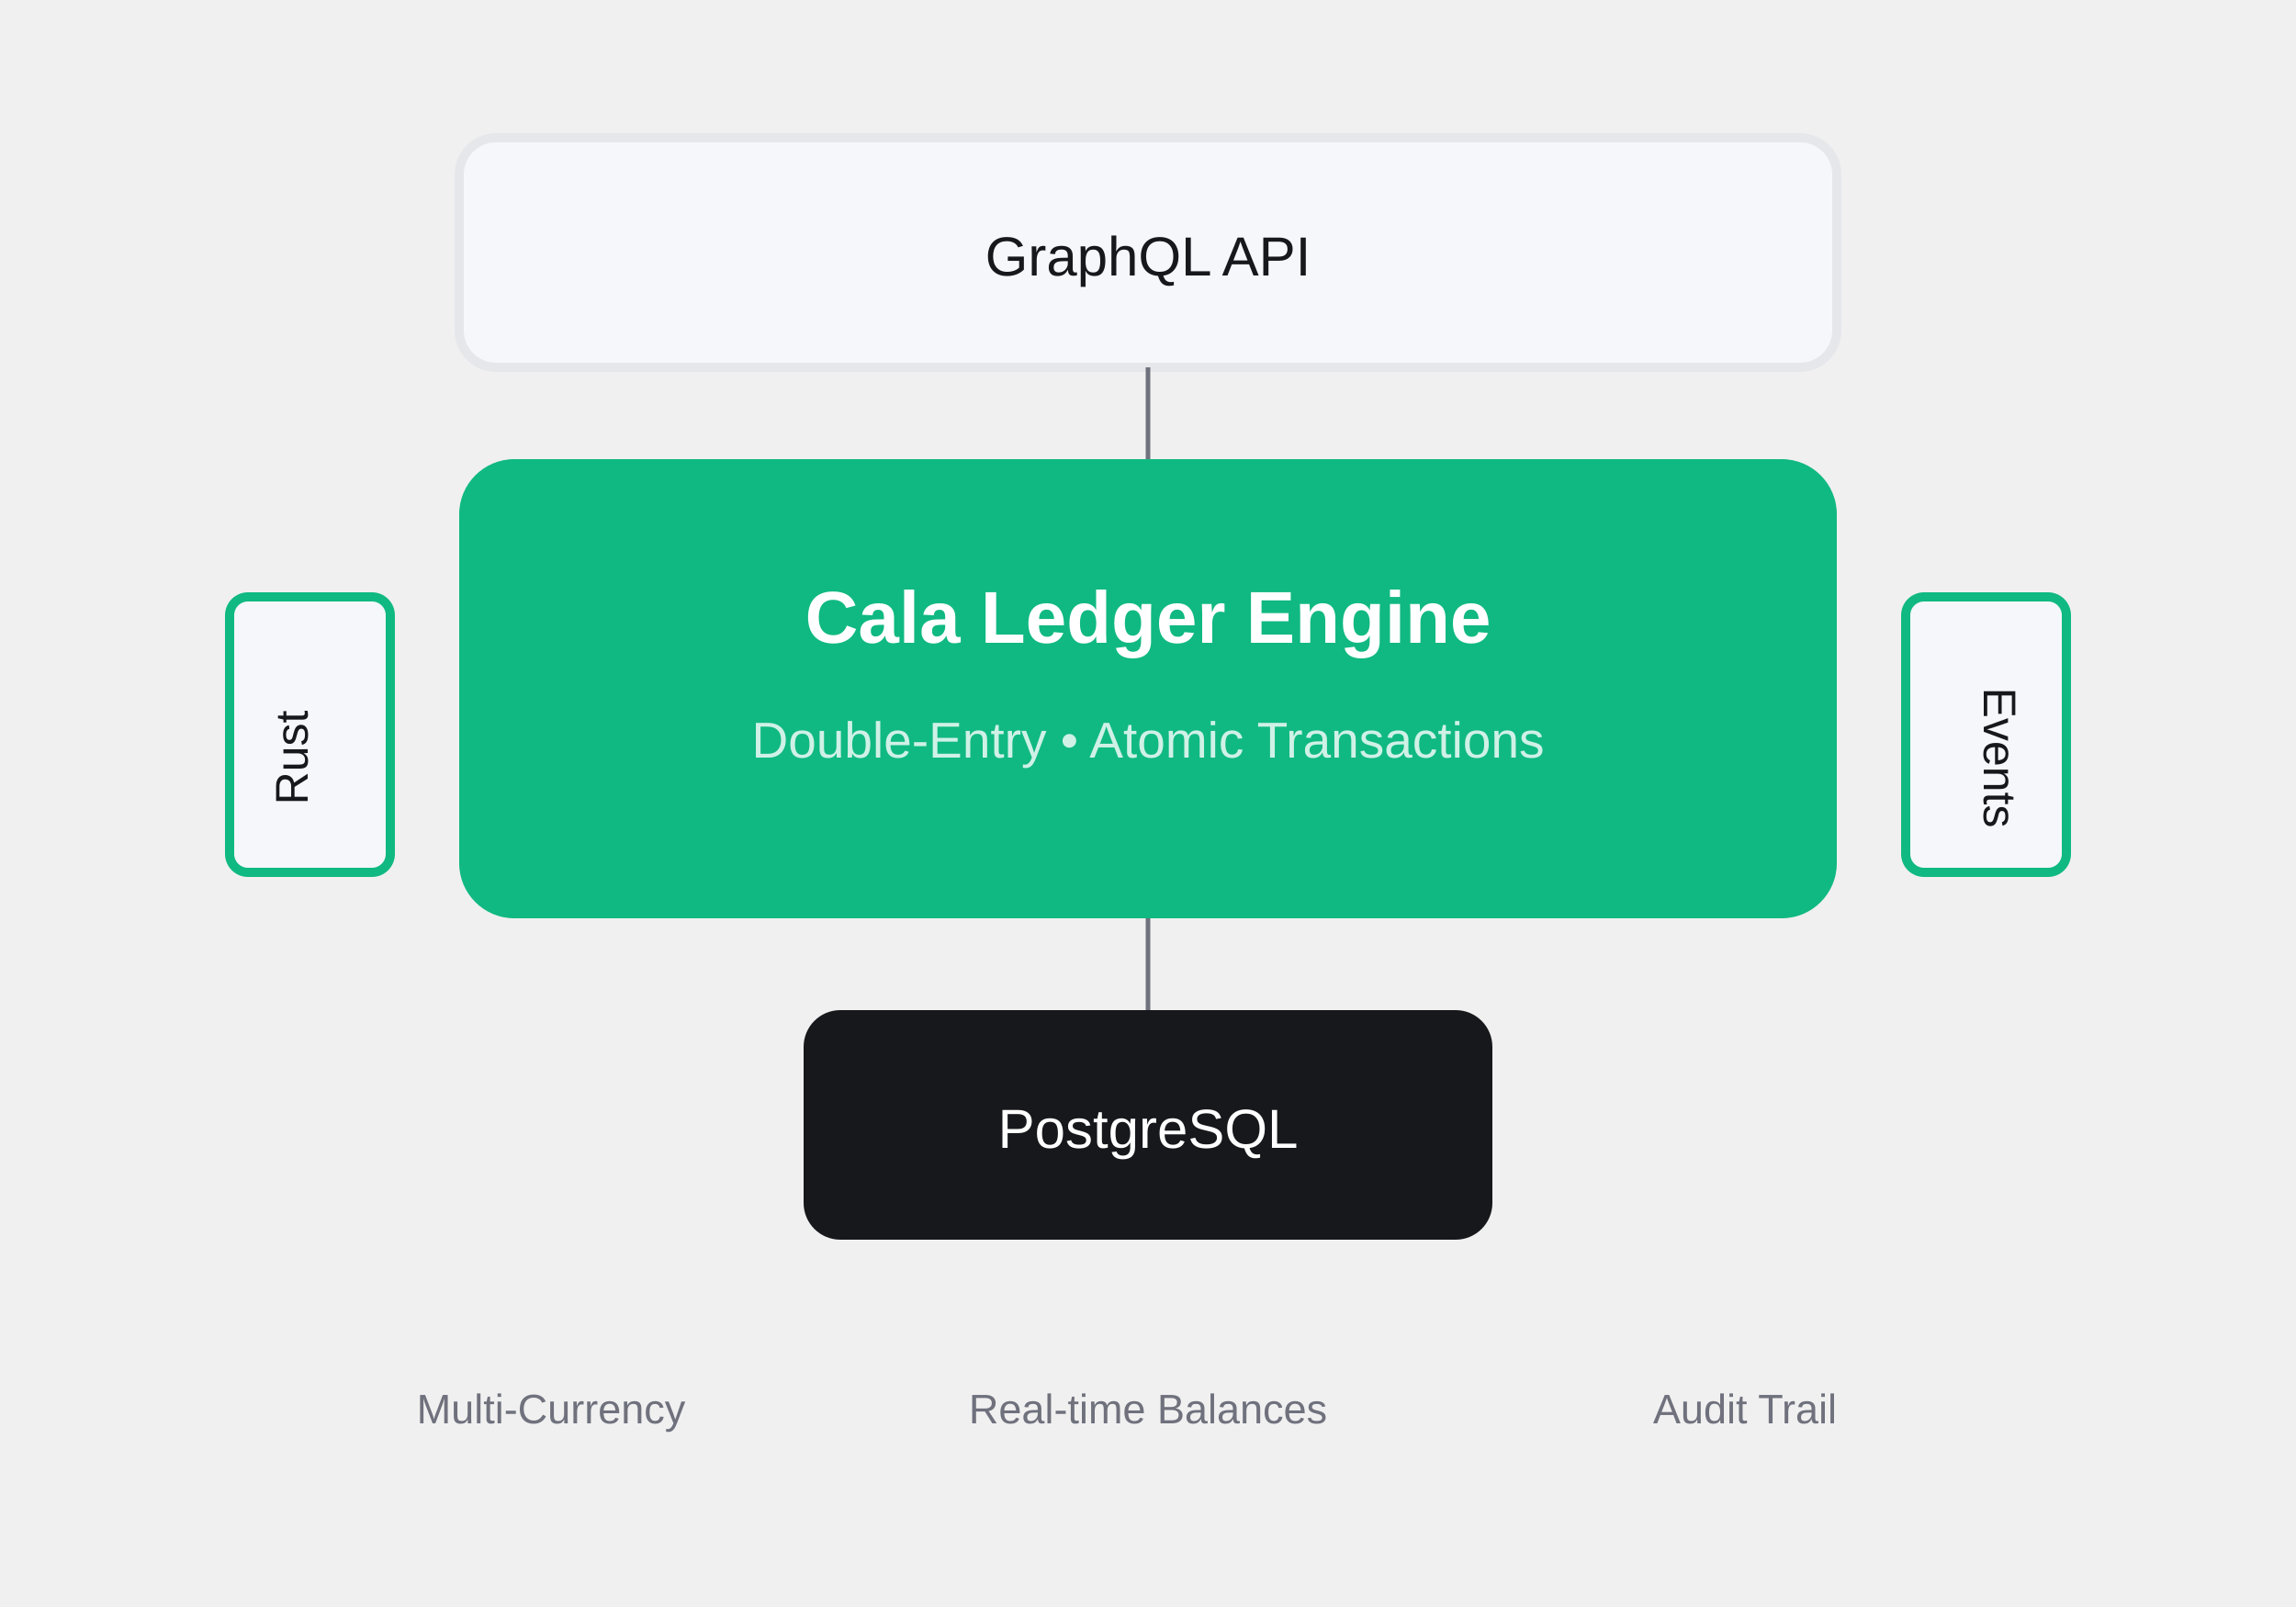
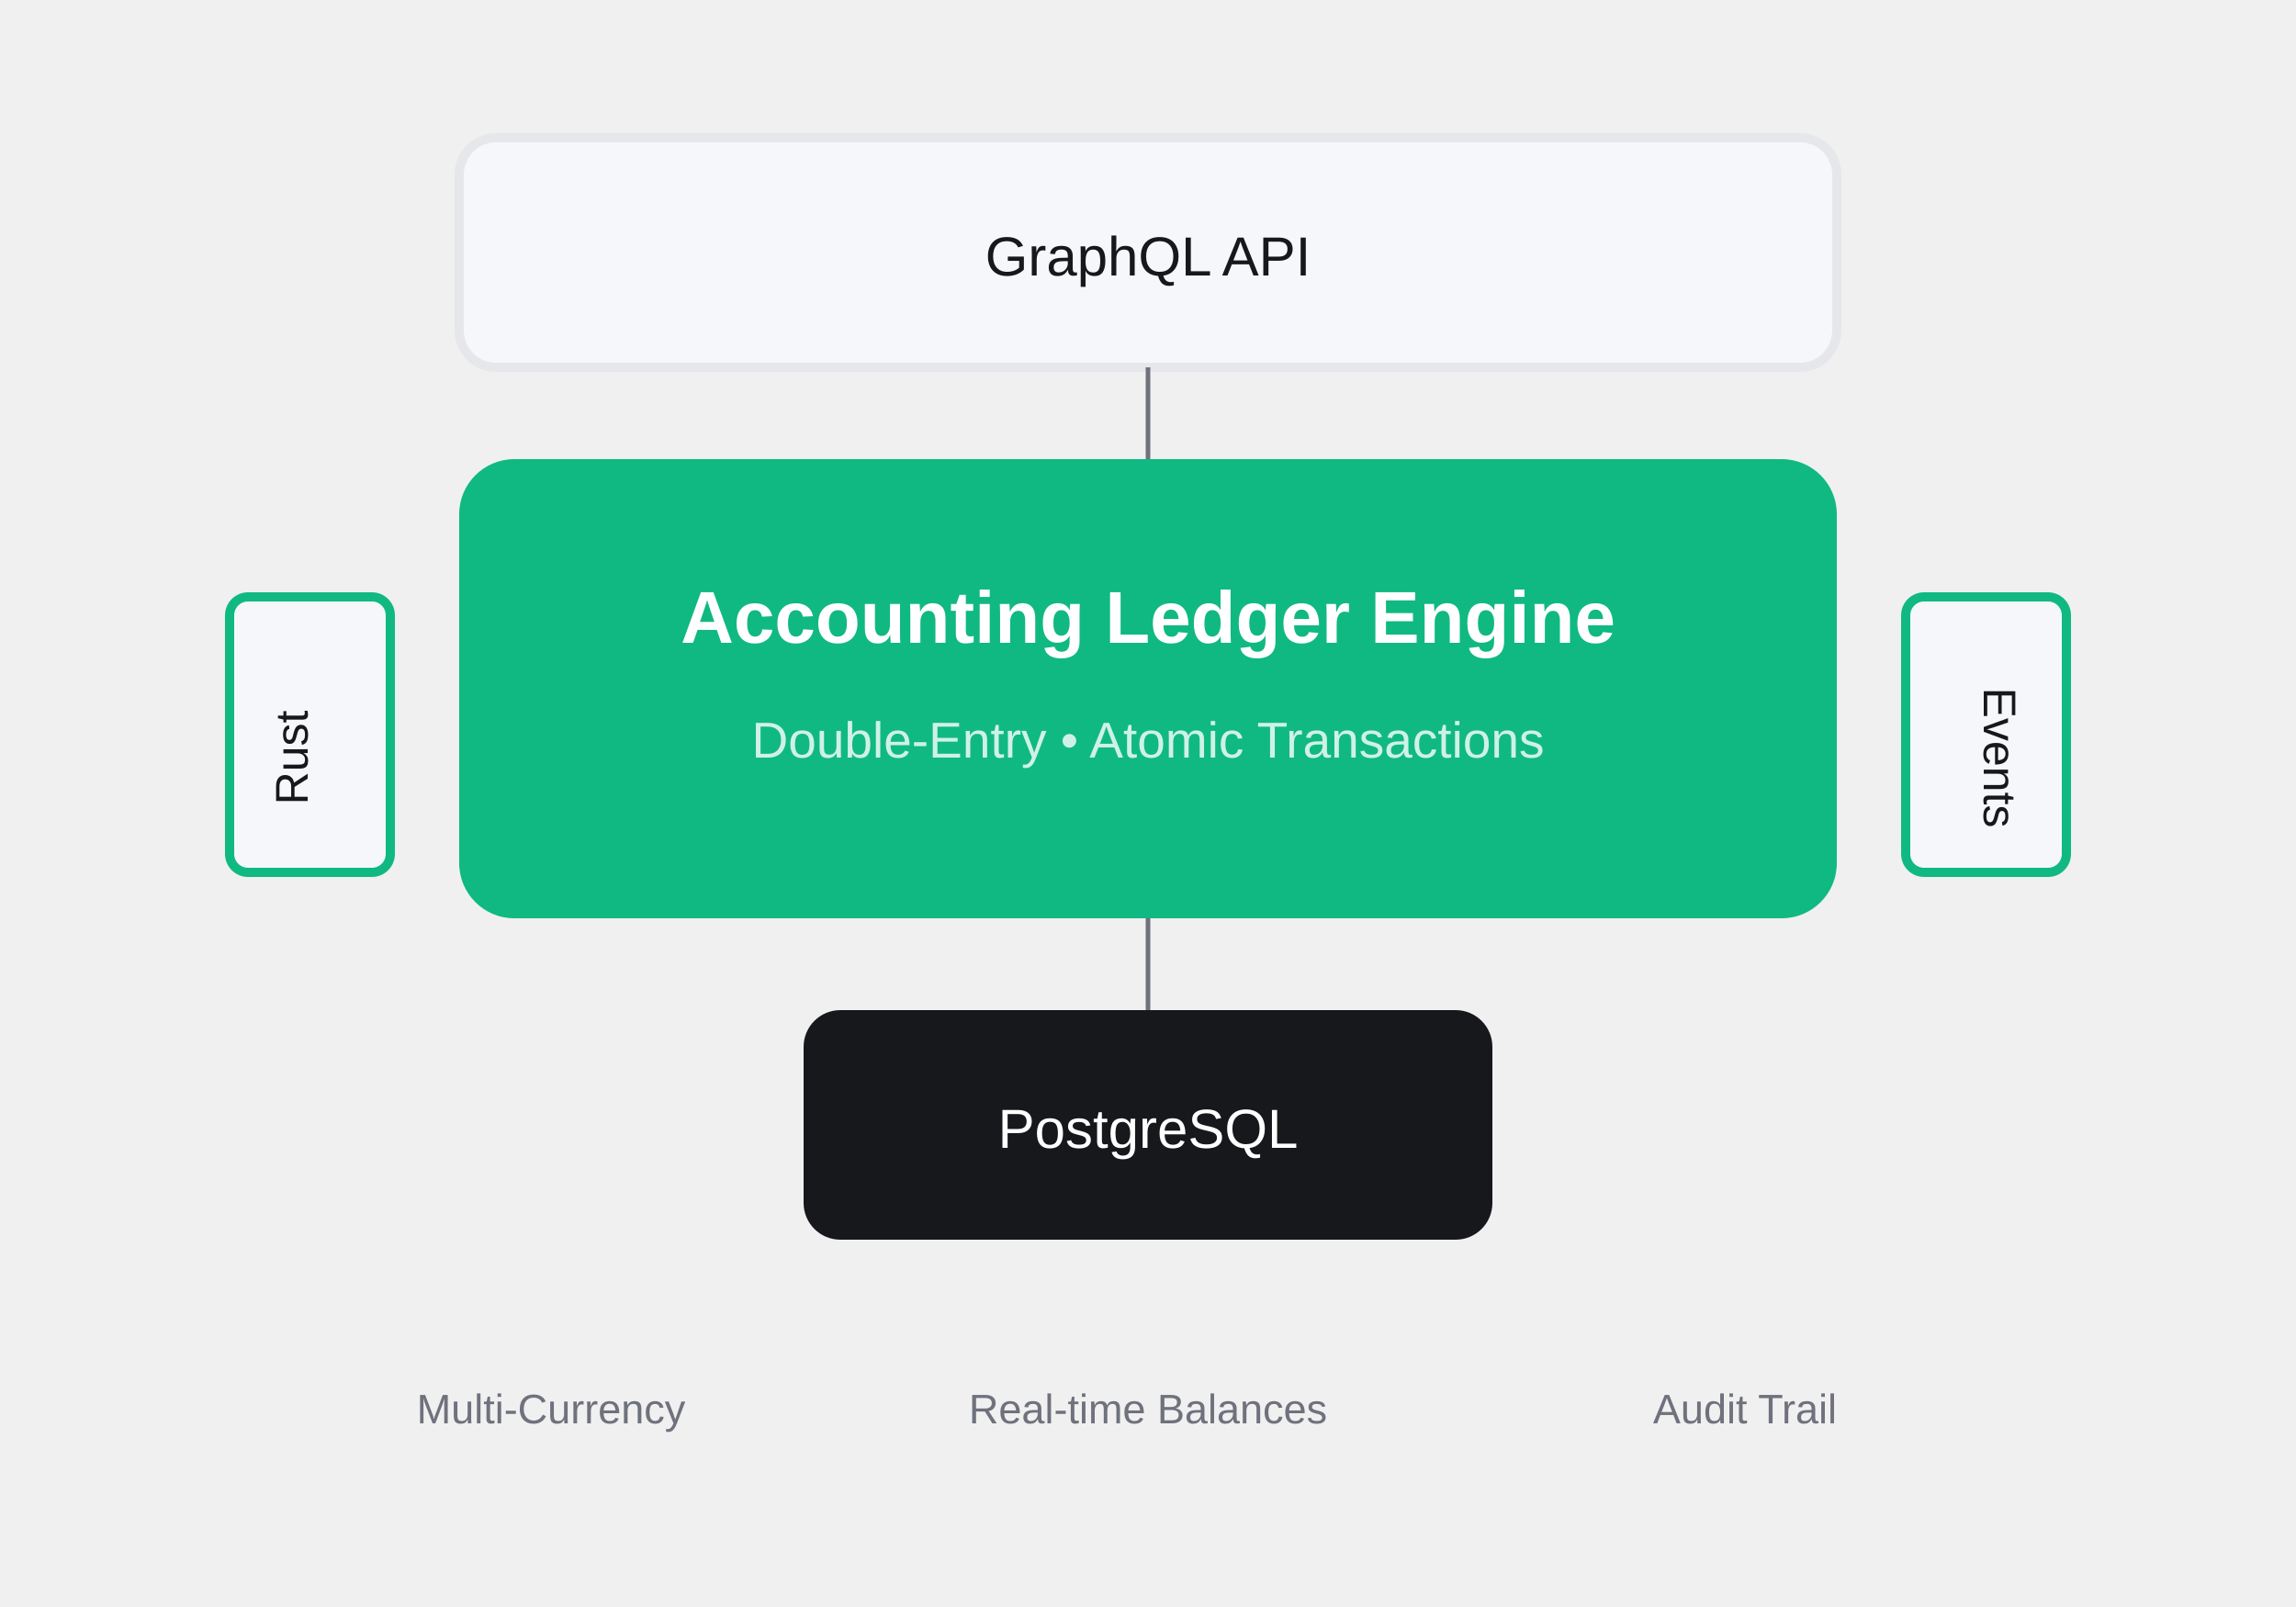
<svg xmlns="http://www.w3.org/2000/svg" width="500" height="350" viewBox="0 0 500 350" fill="none">
  <rect x="100" y="30" width="300" height="50" rx="8" fill="#f5f7fa" stroke="#e5e7eb" stroke-width="2" />
  <text x="250" y="60" font-family="Arial, sans-serif" font-size="12" fill="#17181c" text-anchor="middle">GraphQL API</text>
  <rect x="100" y="100" width="300" height="100" rx="12" fill="#10b981" />
-   <text x="250" y="140" font-family="Arial, sans-serif" font-size="16" font-weight="600" fill="white" text-anchor="middle">Cala Ledger Engine</text>
+   <text x="250" y="140" font-family="Arial, sans-serif" font-size="16" font-weight="600" fill="white" text-anchor="middle">Accounting Ledger Engine</text>
  <text x="250" y="165" font-family="Arial, sans-serif" font-size="11" fill="rgba(255,255,255,0.8)" text-anchor="middle">Double-Entry • Atomic Transactions</text>
  <rect x="175" y="220" width="150" height="50" rx="8" fill="#17181c" />
  <text x="250" y="250" font-family="Arial, sans-serif" font-size="12" fill="white" text-anchor="middle">PostgreSQL</text>
  <rect x="50" y="130" width="35" height="60" rx="4" fill="#f5f7fa" stroke="#10b981" stroke-width="2" />
  <text x="67" y="165" font-family="Arial, sans-serif" font-size="10" fill="#17181c" text-anchor="middle" transform="rotate(-90 67 165)">Rust</text>
  <rect x="415" y="130" width="35" height="60" rx="4" fill="#f5f7fa" stroke="#10b981" stroke-width="2" />
  <text x="432" y="165" font-family="Arial, sans-serif" font-size="10" fill="#17181c" text-anchor="middle" transform="rotate(90 432 165)">Events</text>
  <text x="120" y="310" font-family="Arial, sans-serif" font-size="9" fill="#6f717d" text-anchor="middle">Multi-Currency</text>
  <text x="250" y="310" font-family="Arial, sans-serif" font-size="9" fill="#6f717d" text-anchor="middle">Real-time Balances</text>
  <text x="380" y="310" font-family="Arial, sans-serif" font-size="9" fill="#6f717d" text-anchor="middle">Audit Trail</text>
  <path d="M250 80V100" stroke="#6f717d" stroke-width="1" />
  <path d="M250 200V220" stroke="#6f717d" stroke-width="1" />
</svg>
